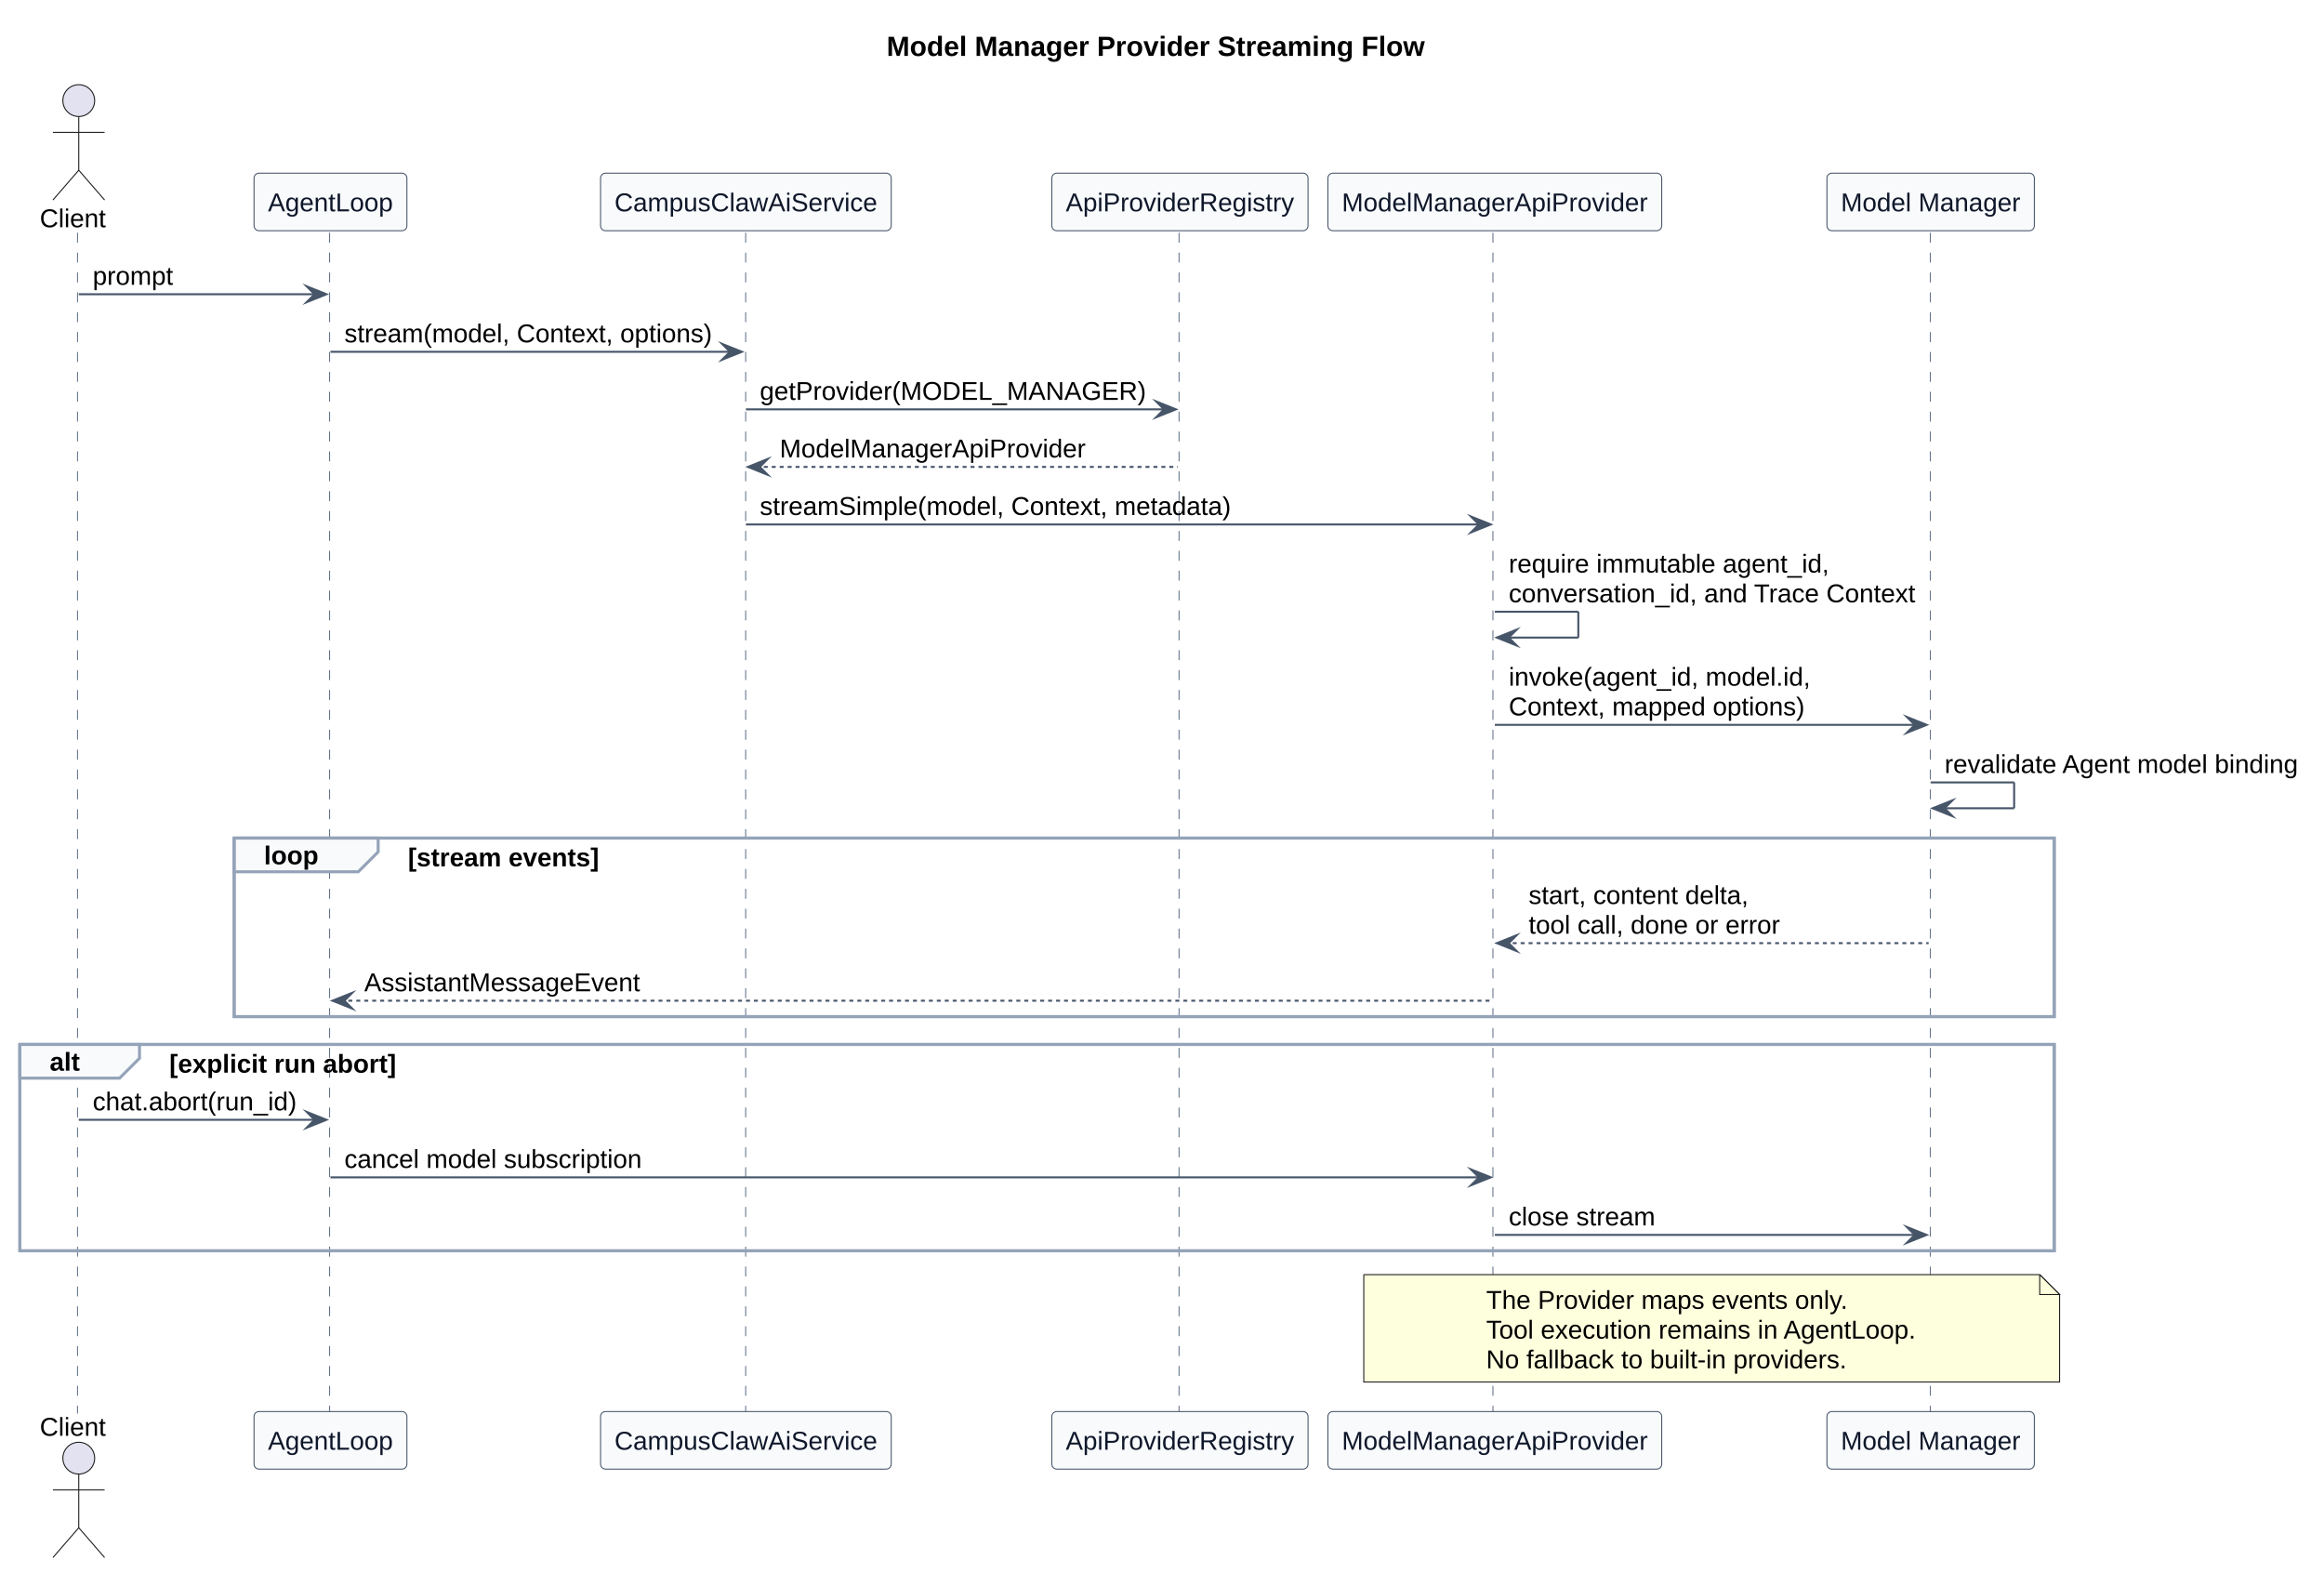
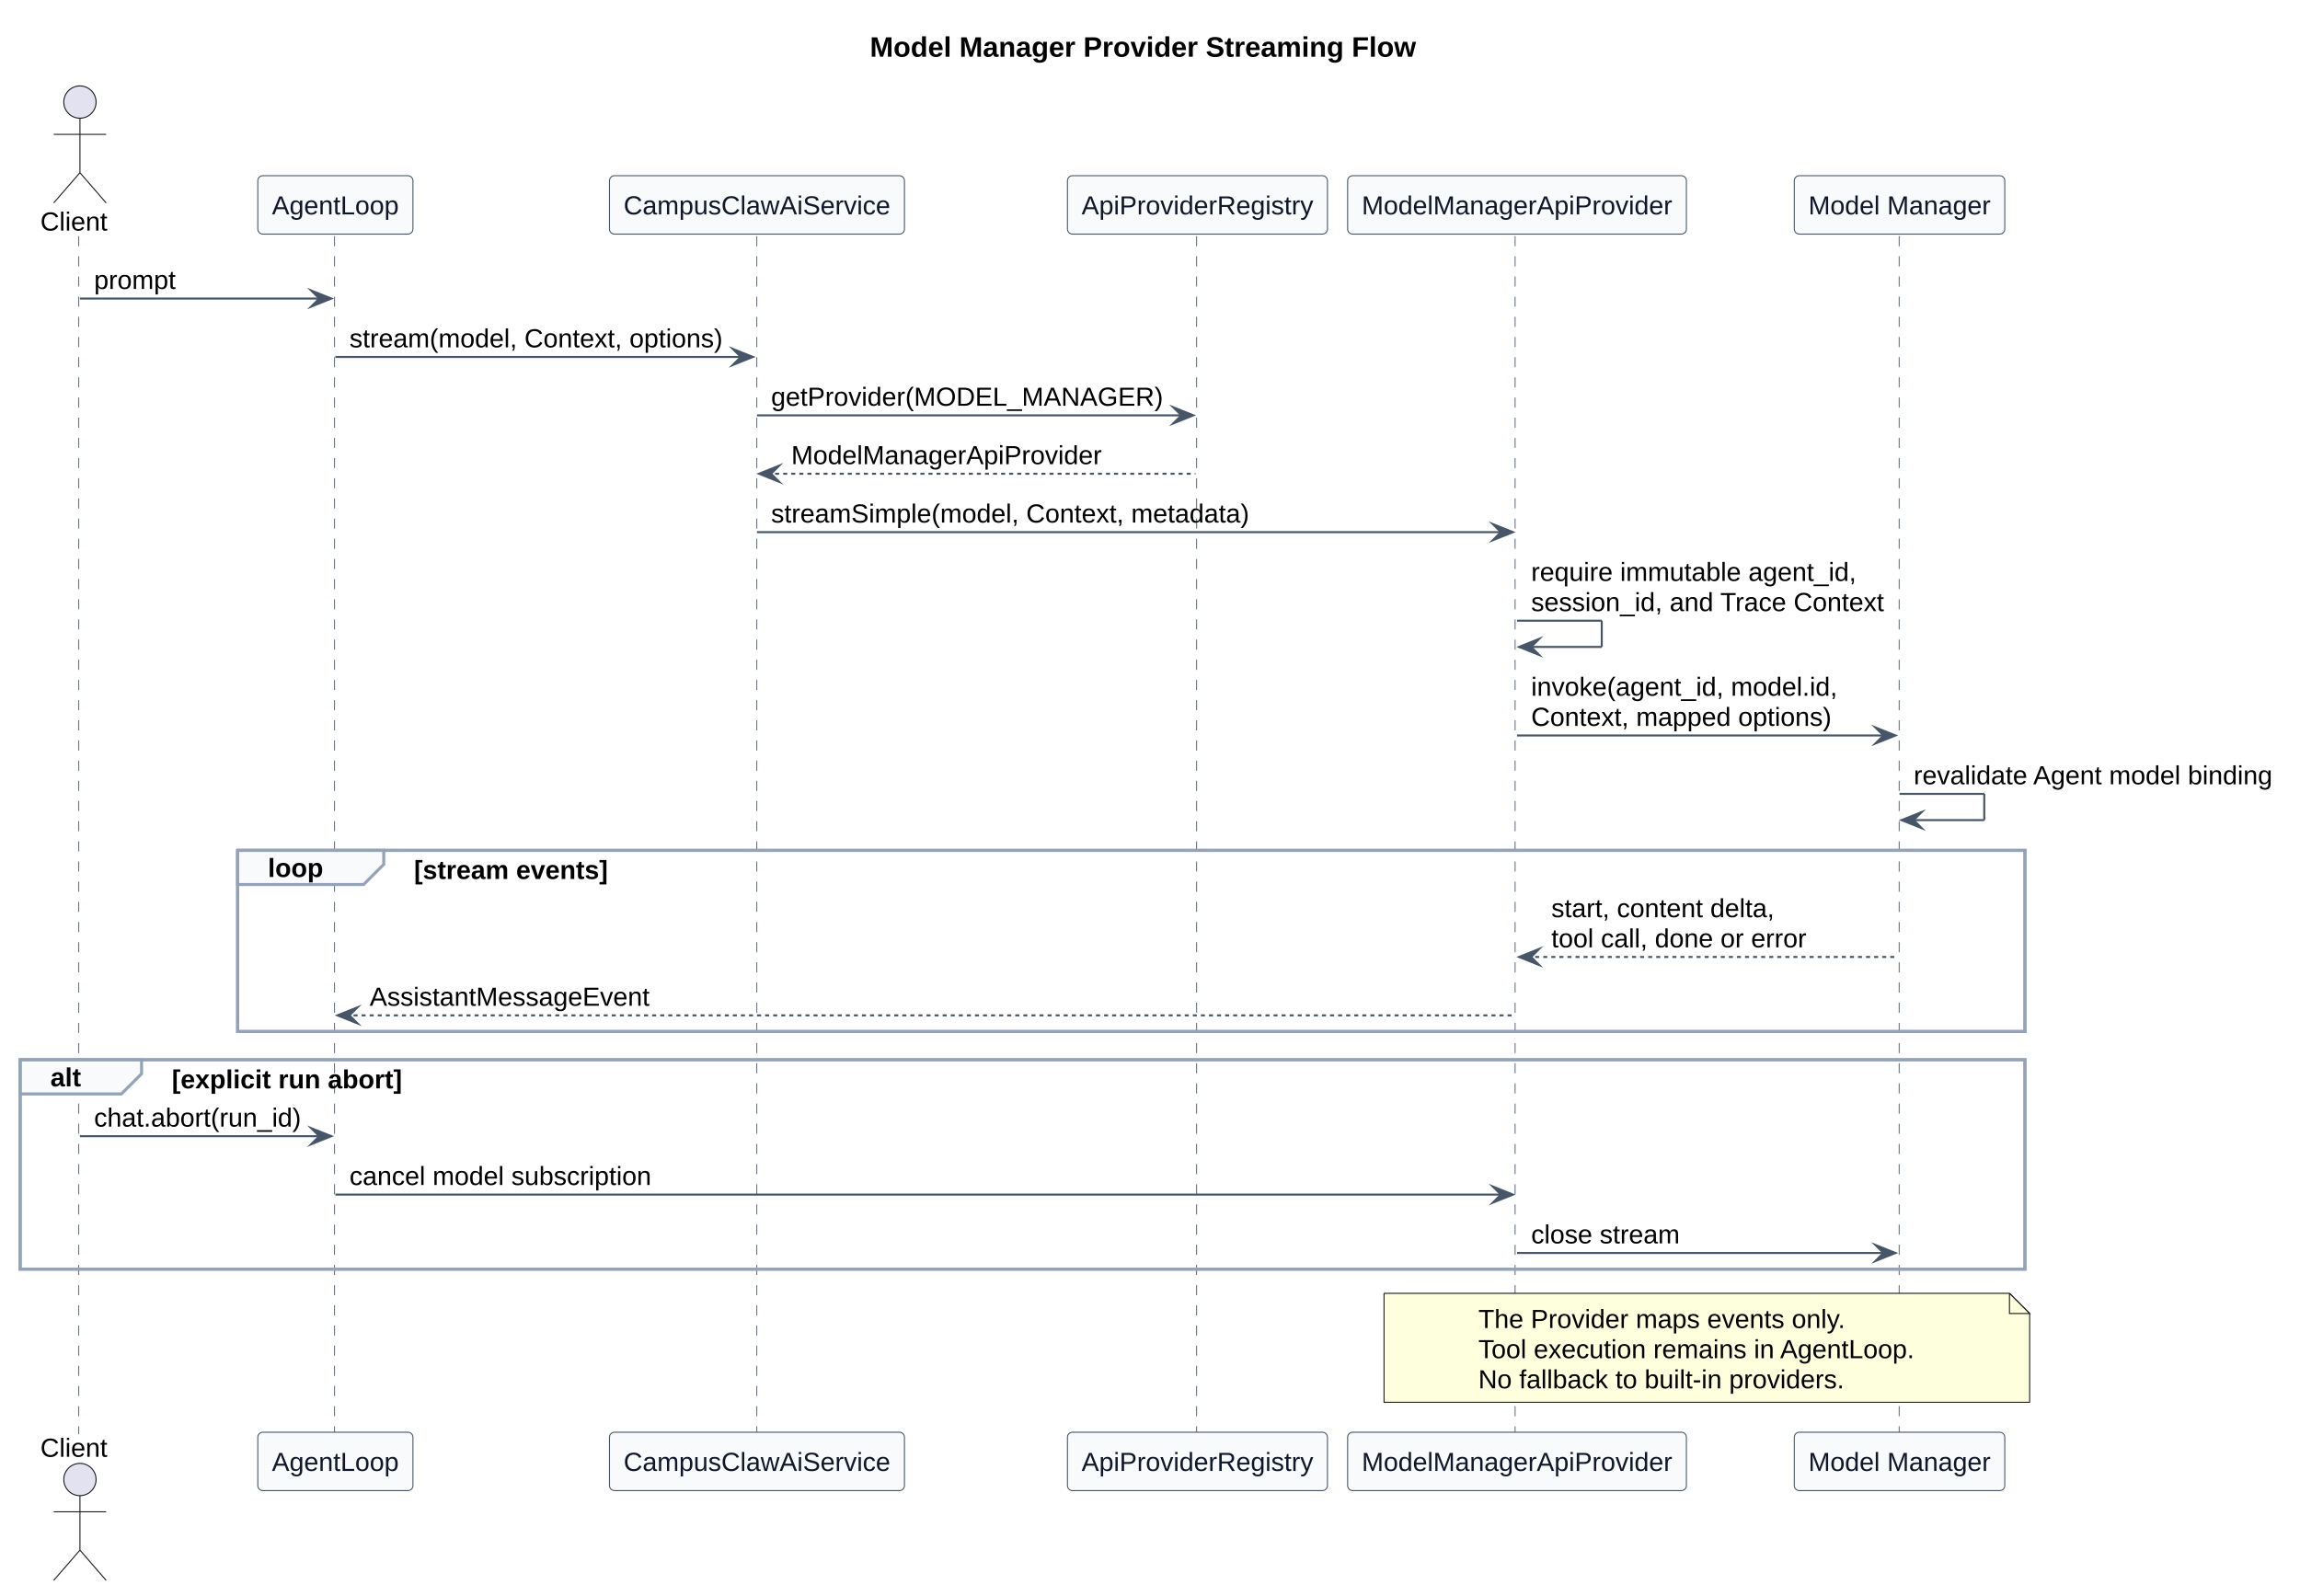
- <svg xmlns="http://www.w3.org/2000/svg" contentStyleType="text/css" data-diagram-type="SEQUENCE" height="791px" preserveAspectRatio="none" style="width:1169px;height:791px;background:#FFFFFF;" version="1.1" viewBox="0 0 1169 791" width="1169px" zoomAndPan="magnify">
+ <svg xmlns="http://www.w3.org/2000/svg" contentStyleType="text/css" data-diagram-type="SEQUENCE" height="791px" preserveAspectRatio="none" style="width:1140px;height:791px;background:#FFFFFF;" version="1.1" viewBox="0 0 1140 791" width="1140px" zoomAndPan="magnify">
  <defs />
  <g>
-     <g class="title" data-source-line="450">
-       <text fill="#000000" font-family="Arial" font-size="14" font-weight="700" lengthAdjust="spacing" textLength="270.717" x="445.965" y="28.132">Model Manager Provider Streaming Flow</text>
+     <g class="title" data-source-line="458">
+       <text fill="#000000" font-family="Arial" font-size="14" font-weight="700" lengthAdjust="spacing" textLength="270.717" x="431.15" y="28.132">Model Manager Provider Streaming Flow</text>
    </g>
-     <rect fill="none" height="89.795" style="stroke:#94A3B8;stroke-width:1.5;" width="915.52" x="117.782" y="421.535" />
-     <rect fill="none" height="103.795" style="stroke:#94A3B8;stroke-width:1.5;" width="1023.302" x="10" y="525.33" />
-     <g class="participant-lifeline" data-entity-uid="part1" data-qualified-name="Client" data-source-line="479" id="part1-lifeline">
+     <rect fill="none" height="89.795" style="stroke:#94A3B8;stroke-width:1.5;" width="885.889" x="117.782" y="421.535" />
+     <rect fill="none" height="103.795" style="stroke:#94A3B8;stroke-width:1.5;" width="993.671" x="10" y="525.33" />
+     <g class="participant-lifeline" data-entity-uid="part1" data-qualified-name="Client" data-source-line="487" id="part1-lifeline">
      <g>
        <rect fill="#000000" fill-opacity="0" height="593.923" width="8" x="35.618" y="117.047" />
        <line style="stroke:#64748B;stroke-width:0.5;stroke-dasharray:5,5;" x1="39" x2="39" y1="117.047" y2="710.971" />
      </g>
    </g>
-     <g class="participant-lifeline" data-entity-uid="part2" data-qualified-name="Loop" data-source-line="480" id="part2-lifeline">
+     <g class="participant-lifeline" data-entity-uid="part2" data-qualified-name="Loop" data-source-line="488" id="part2-lifeline">
      <g>
        <rect fill="#000000" fill-opacity="0" height="593.923" width="8" x="162.228" y="117.047" />
        <line style="stroke:#64748B;stroke-width:0.5;stroke-dasharray:5,5;" x1="165.782" x2="165.782" y1="117.047" y2="710.971" />
      </g>
    </g>
-     <g class="participant-lifeline" data-entity-uid="part3" data-qualified-name="AiService" data-source-line="481" id="part3-lifeline">
+     <g class="participant-lifeline" data-entity-uid="part3" data-qualified-name="AiService" data-source-line="489" id="part3-lifeline">
      <g>
        <rect fill="#000000" fill-opacity="0" height="593.923" width="8" x="371.192" y="117.047" />
        <line style="stroke:#64748B;stroke-width:0.5;stroke-dasharray:5,5;" x1="375.088" x2="375.088" y1="117.047" y2="710.971" />
      </g>
    </g>
-     <g class="participant-lifeline" data-entity-uid="part4" data-qualified-name="Registry" data-source-line="482" id="part4-lifeline">
+     <g class="participant-lifeline" data-entity-uid="part4" data-qualified-name="Registry" data-source-line="490" id="part4-lifeline">
      <g>
        <rect fill="#000000" fill-opacity="0" height="593.923" width="8" x="589.519" y="117.047" />
        <line style="stroke:#64748B;stroke-width:0.5;stroke-dasharray:5,5;" x1="593.083" x2="593.083" y1="117.047" y2="710.971" />
      </g>
    </g>
-     <g class="participant-lifeline" data-entity-uid="part5" data-qualified-name="Provider" data-source-line="483" id="part5-lifeline">
+     <g class="participant-lifeline" data-entity-uid="part5" data-qualified-name="Provider" data-source-line="491" id="part5-lifeline">
      <g>
        <rect fill="#000000" fill-opacity="0" height="593.923" width="8" x="747.912" y="117.047" />
        <line style="stroke:#64748B;stroke-width:0.5;stroke-dasharray:5,5;" x1="750.956" x2="750.956" y1="117.047" y2="710.971" />
      </g>
    </g>
-     <g class="participant-lifeline" data-entity-uid="part6" data-qualified-name="ModelManager" data-source-line="484" id="part6-lifeline">
+     <g class="participant-lifeline" data-entity-uid="part6" data-qualified-name="ModelManager" data-source-line="492" id="part6-lifeline">
      <g>
-         <rect fill="#000000" fill-opacity="0" height="593.923" width="8" x="967.138" y="117.047" />
-         <line style="stroke:#64748B;stroke-width:0.5;stroke-dasharray:5,5;" x1="970.975" x2="970.975" y1="117.047" y2="710.971" />
+         <rect fill="#000000" fill-opacity="0" height="593.923" width="8" x="937.507" y="117.047" />
+         <line style="stroke:#64748B;stroke-width:0.5;stroke-dasharray:5,5;" x1="941.344" x2="941.344" y1="117.047" y2="710.971" />
      </g>
    </g>
-     <g class="participant participant-head" data-entity-uid="part1" data-qualified-name="Client" data-source-line="479" id="part1-head">
+     <g class="participant participant-head" data-entity-uid="part1" data-qualified-name="Client" data-source-line="487" id="part1-head">
      <text fill="#000000" font-family="Arial" font-size="13" lengthAdjust="spacing" textLength="33.236" x="20" y="114.293">Client</text>
      <ellipse cx="39.618" cy="50.599" fill="#E2E2F0" rx="8" ry="8" style="stroke:#181818;stroke-width:0.5;" />
      <path d="M39.618,58.599 L39.618,85.599 M26.618,66.599 L52.618,66.599 M39.618,85.599 L26.618,100.599 M39.618,85.599 L52.618,100.599" fill="none" style="stroke:#181818;stroke-width:0.5;" />
    </g>
-     <g class="participant participant-tail" data-entity-uid="part1" data-qualified-name="Client" data-source-line="479" id="part1-tail">
+     <g class="participant participant-tail" data-entity-uid="part1" data-qualified-name="Client" data-source-line="487" id="part1-tail">
      <text fill="#000000" font-family="Arial" font-size="13" lengthAdjust="spacing" textLength="33.236" x="20" y="722.165">Client</text>
      <ellipse cx="39.618" cy="733.419" fill="#E2E2F0" rx="8" ry="8" style="stroke:#181818;stroke-width:0.5;" />
      <path d="M39.618,741.419 L39.618,768.419 M26.618,749.419 L52.618,749.419 M39.618,768.419 L26.618,783.419 M39.618,768.419 L52.618,783.419" fill="none" style="stroke:#181818;stroke-width:0.5;" />
    </g>
-     <g class="participant participant-head" data-entity-uid="part2" data-qualified-name="Loop" data-source-line="480" id="part2-head">
+     <g class="participant participant-head" data-entity-uid="part2" data-qualified-name="Loop" data-source-line="488" id="part2-head">
      <rect fill="#F8FAFC" height="28.949" rx="2.5" ry="2.5" style="stroke:#475569;stroke-width:0.5;" width="76.893" x="127.782" y="87.099" />
      <text fill="#0F172A" font-family="Arial" font-size="13" lengthAdjust="spacing" textLength="62.893" x="134.782" y="106.293">AgentLoop</text>
    </g>
-     <g class="participant participant-tail" data-entity-uid="part2" data-qualified-name="Loop" data-source-line="480" id="part2-tail">
+     <g class="participant participant-tail" data-entity-uid="part2" data-qualified-name="Loop" data-source-line="488" id="part2-tail">
      <rect fill="#F8FAFC" height="28.949" rx="2.5" ry="2.5" style="stroke:#475569;stroke-width:0.5;" width="76.893" x="127.782" y="709.971" />
      <text fill="#0F172A" font-family="Arial" font-size="13" lengthAdjust="spacing" textLength="62.893" x="134.782" y="729.165">AgentLoop</text>
    </g>
-     <g class="participant participant-head" data-entity-uid="part3" data-qualified-name="AiService" data-source-line="481" id="part3-head">
+     <g class="participant participant-head" data-entity-uid="part3" data-qualified-name="AiService" data-source-line="489" id="part3-head">
      <rect fill="#F8FAFC" height="28.949" rx="2.5" ry="2.5" style="stroke:#475569;stroke-width:0.5;" width="146.209" x="302.088" y="87.099" />
      <text fill="#0F172A" font-family="Arial" font-size="13" lengthAdjust="spacing" textLength="132.209" x="309.088" y="106.293">CampusClawAiService</text>
    </g>
-     <g class="participant participant-tail" data-entity-uid="part3" data-qualified-name="AiService" data-source-line="481" id="part3-tail">
+     <g class="participant participant-tail" data-entity-uid="part3" data-qualified-name="AiService" data-source-line="489" id="part3-tail">
      <rect fill="#F8FAFC" height="28.949" rx="2.5" ry="2.5" style="stroke:#475569;stroke-width:0.5;" width="146.209" x="302.088" y="709.971" />
      <text fill="#0F172A" font-family="Arial" font-size="13" lengthAdjust="spacing" textLength="132.209" x="309.088" y="729.165">CampusClawAiService</text>
    </g>
-     <g class="participant participant-head" data-entity-uid="part4" data-qualified-name="Registry" data-source-line="482" id="part4-head">
+     <g class="participant participant-head" data-entity-uid="part4" data-qualified-name="Registry" data-source-line="490" id="part4-head">
      <rect fill="#F8FAFC" height="28.949" rx="2.5" ry="2.5" style="stroke:#475569;stroke-width:0.5;" width="128.874" x="529.083" y="87.099" />
      <text fill="#0F172A" font-family="Arial" font-size="13" lengthAdjust="spacing" textLength="114.874" x="536.083" y="106.293">ApiProviderRegistry</text>
    </g>
-     <g class="participant participant-tail" data-entity-uid="part4" data-qualified-name="Registry" data-source-line="482" id="part4-tail">
+     <g class="participant participant-tail" data-entity-uid="part4" data-qualified-name="Registry" data-source-line="490" id="part4-tail">
      <rect fill="#F8FAFC" height="28.949" rx="2.5" ry="2.5" style="stroke:#475569;stroke-width:0.5;" width="128.874" x="529.083" y="709.971" />
      <text fill="#0F172A" font-family="Arial" font-size="13" lengthAdjust="spacing" textLength="114.874" x="536.083" y="729.165">ApiProviderRegistry</text>
    </g>
-     <g class="participant participant-head" data-entity-uid="part5" data-qualified-name="Provider" data-source-line="483" id="part5-head">
+     <g class="participant participant-head" data-entity-uid="part5" data-qualified-name="Provider" data-source-line="491" id="part5-head">
      <rect fill="#F8FAFC" height="28.949" rx="2.5" ry="2.5" style="stroke:#475569;stroke-width:0.5;" width="167.912" x="667.956" y="87.099" />
      <text fill="#0F172A" font-family="Arial" font-size="13" lengthAdjust="spacing" textLength="153.912" x="674.956" y="106.293">ModelManagerApiProvider</text>
    </g>
-     <g class="participant participant-tail" data-entity-uid="part5" data-qualified-name="Provider" data-source-line="483" id="part5-tail">
+     <g class="participant participant-tail" data-entity-uid="part5" data-qualified-name="Provider" data-source-line="491" id="part5-tail">
      <rect fill="#F8FAFC" height="28.949" rx="2.5" ry="2.5" style="stroke:#475569;stroke-width:0.5;" width="167.912" x="667.956" y="709.971" />
      <text fill="#0F172A" font-family="Arial" font-size="13" lengthAdjust="spacing" textLength="153.912" x="674.956" y="729.165">ModelManagerApiProvider</text>
    </g>
-     <g class="participant participant-head" data-entity-uid="part6" data-qualified-name="ModelManager" data-source-line="484" id="part6-head">
-       <rect fill="#F8FAFC" height="28.949" rx="2.5" ry="2.5" style="stroke:#475569;stroke-width:0.5;" width="104.327" x="918.975" y="87.099" />
-       <text fill="#0F172A" font-family="Arial" font-size="13" lengthAdjust="spacing" textLength="90.327" x="925.975" y="106.293">Model Manager</text>
+     <g class="participant participant-head" data-entity-uid="part6" data-qualified-name="ModelManager" data-source-line="492" id="part6-head">
+       <rect fill="#F8FAFC" height="28.949" rx="2.5" ry="2.5" style="stroke:#475569;stroke-width:0.5;" width="104.327" x="889.344" y="87.099" />
+       <text fill="#0F172A" font-family="Arial" font-size="13" lengthAdjust="spacing" textLength="90.327" x="896.344" y="106.293">Model Manager</text>
    </g>
-     <g class="participant participant-tail" data-entity-uid="part6" data-qualified-name="ModelManager" data-source-line="484" id="part6-tail">
-       <rect fill="#F8FAFC" height="28.949" rx="2.5" ry="2.5" style="stroke:#475569;stroke-width:0.5;" width="104.327" x="918.975" y="709.971" />
-       <text fill="#0F172A" font-family="Arial" font-size="13" lengthAdjust="spacing" textLength="90.327" x="925.975" y="729.165">Model Manager</text>
+     <g class="participant participant-tail" data-entity-uid="part6" data-qualified-name="ModelManager" data-source-line="492" id="part6-tail">
+       <rect fill="#F8FAFC" height="28.949" rx="2.5" ry="2.5" style="stroke:#475569;stroke-width:0.5;" width="104.327" x="889.344" y="709.971" />
+       <text fill="#0F172A" font-family="Arial" font-size="13" lengthAdjust="spacing" textLength="90.327" x="896.344" y="729.165">Model Manager</text>
    </g>
-     <g class="message" data-entity-1="part1" data-entity-2="part2" data-source-line="486" id="msg1">
+     <g class="message" data-entity-1="part1" data-entity-2="part2" data-source-line="494" id="msg1">
      <polygon fill="#475569" points="154.228,143.996,164.228,147.996,154.228,151.996,158.228,147.996" style="stroke:#475569;stroke-width:1;stroke-linejoin:miter;stroke-miterlimit:10;" />
      <line style="stroke:#475569;stroke-width:1;" x1="39.618" x2="160.228" y1="147.996" y2="147.996" />
      <text fill="#000000" font-family="Arial" font-size="13" lengthAdjust="spacing" textLength="40.46" x="46.618" y="143.241">prompt</text>
    </g>
-     <g class="message" data-entity-1="part2" data-entity-2="part3" data-source-line="487" id="msg2">
+     <g class="message" data-entity-1="part2" data-entity-2="part3" data-source-line="495" id="msg2">
      <polygon fill="#475569" points="363.192,172.945,373.192,176.945,363.192,180.945,367.192,176.945" style="stroke:#475569;stroke-width:1;stroke-linejoin:miter;stroke-miterlimit:10;" />
      <line style="stroke:#475569;stroke-width:1;" x1="166.228" x2="369.192" y1="176.945" y2="176.945" />
      <text fill="#000000" font-family="Arial" font-size="13" lengthAdjust="spacing" textLength="184.964" x="173.228" y="172.19">stream(model, Context, options)</text>
    </g>
-     <g class="message" data-entity-1="part3" data-entity-2="part4" data-source-line="488" id="msg3">
+     <g class="message" data-entity-1="part3" data-entity-2="part4" data-source-line="496" id="msg3">
      <polygon fill="#475569" points="581.519,201.894,591.519,205.894,581.519,209.894,585.519,205.894" style="stroke:#475569;stroke-width:1;stroke-linejoin:miter;stroke-miterlimit:10;" />
      <line style="stroke:#475569;stroke-width:1;" x1="375.192" x2="587.519" y1="205.894" y2="205.894" />
      <text fill="#000000" font-family="Arial" font-size="13" lengthAdjust="spacing" textLength="194.327" x="382.192" y="201.139">getProvider(MODEL_MANAGER)</text>
    </g>
-     <g class="message" data-entity-1="part4" data-entity-2="part3" data-source-line="489" id="msg4">
+     <g class="message" data-entity-1="part4" data-entity-2="part3" data-source-line="497" id="msg4">
      <polygon fill="#475569" points="386.192,230.842,376.192,234.842,386.192,238.842,382.192,234.842" style="stroke:#475569;stroke-width:1;stroke-linejoin:miter;stroke-miterlimit:10;" />
      <line style="stroke:#475569;stroke-width:1;stroke-dasharray:2,2;" x1="380.192" x2="592.519" y1="234.842" y2="234.842" />
      <text fill="#000000" font-family="Arial" font-size="13" lengthAdjust="spacing" textLength="153.912" x="392.192" y="230.087">ModelManagerApiProvider</text>
    </g>
-     <g class="message" data-entity-1="part3" data-entity-2="part5" data-source-line="490" id="msg5">
+     <g class="message" data-entity-1="part3" data-entity-2="part5" data-source-line="498" id="msg5">
      <polygon fill="#475569" points="739.912,259.791,749.912,263.791,739.912,267.791,743.912,263.791" style="stroke:#475569;stroke-width:1;stroke-linejoin:miter;stroke-miterlimit:10;" />
      <line style="stroke:#475569;stroke-width:1;" x1="375.192" x2="745.912" y1="263.791" y2="263.791" />
      <text fill="#000000" font-family="Arial" font-size="13" lengthAdjust="spacing" textLength="236.983" x="382.192" y="259.036">streamSimple(model, Context, metadata)</text>
    </g>
-     <g class="message" data-entity-1="part5" data-entity-2="part5" data-source-line="491" id="msg6">
+     <g class="message" data-entity-1="part5" data-entity-2="part5" data-source-line="499" id="msg6">
      <line style="stroke:#475569;stroke-width:1;" x1="751.912" x2="793.912" y1="307.688" y2="307.688" />
      <line style="stroke:#475569;stroke-width:1;" x1="793.912" x2="793.912" y1="307.688" y2="320.688" />
      <line style="stroke:#475569;stroke-width:1;" x1="752.912" x2="793.912" y1="320.688" y2="320.688" />
      <polygon fill="#475569" points="762.912,316.688,752.912,320.688,762.912,324.688,758.912,320.688" style="stroke:#475569;stroke-width:1;stroke-linejoin:miter;stroke-miterlimit:10;" />
      <text fill="#000000" font-family="Arial" font-size="13" lengthAdjust="spacing" textLength="161.148" x="758.912" y="287.985">require immutable agent_id,</text>
-       <text fill="#000000" font-family="Arial" font-size="13" lengthAdjust="spacing" textLength="205.226" x="758.912" y="302.934">conversation_id, and Trace Context</text>
+       <text fill="#000000" font-family="Arial" font-size="13" lengthAdjust="spacing" textLength="175.595" x="758.912" y="302.934">session_id, and Trace Context</text>
    </g>
-     <g class="message" data-entity-1="part5" data-entity-2="part6" data-source-line="492" id="msg7">
-       <polygon fill="#475569" points="959.138,360.586,969.138,364.586,959.138,368.586,963.138,364.586" style="stroke:#475569;stroke-width:1;stroke-linejoin:miter;stroke-miterlimit:10;" />
-       <line style="stroke:#475569;stroke-width:1;" x1="751.912" x2="965.138" y1="364.586" y2="364.586" />
+     <g class="message" data-entity-1="part5" data-entity-2="part6" data-source-line="500" id="msg7">
+       <polygon fill="#475569" points="929.507,360.586,939.507,364.586,929.507,368.586,933.507,364.586" style="stroke:#475569;stroke-width:1;stroke-linejoin:miter;stroke-miterlimit:10;" />
+       <line style="stroke:#475569;stroke-width:1;" x1="751.912" x2="935.507" y1="364.586" y2="364.586" />
      <text fill="#000000" font-family="Arial" font-size="13" lengthAdjust="spacing" textLength="151.76" x="758.912" y="344.882">invoke(agent_id, model.id,</text>
      <text fill="#000000" font-family="Arial" font-size="13" lengthAdjust="spacing" textLength="148.865" x="758.912" y="359.831">Context, mapped options)</text>
    </g>
-     <g class="message" data-entity-1="part6" data-entity-2="part6" data-source-line="493" id="msg8">
-       <line style="stroke:#475569;stroke-width:1;" x1="971.138" x2="1013.138" y1="393.535" y2="393.535" />
-       <line style="stroke:#475569;stroke-width:1;" x1="1013.138" x2="1013.138" y1="393.535" y2="406.535" />
-       <line style="stroke:#475569;stroke-width:1;" x1="972.138" x2="1013.138" y1="406.535" y2="406.535" />
-       <polygon fill="#475569" points="982.138,402.535,972.138,406.535,982.138,410.535,978.138,406.535" style="stroke:#475569;stroke-width:1;stroke-linejoin:miter;stroke-miterlimit:10;" />
-       <text fill="#000000" font-family="Arial" font-size="13" lengthAdjust="spacing" textLength="178.509" x="978.138" y="388.78">revalidate Agent model binding</text>
+     <g class="message" data-entity-1="part6" data-entity-2="part6" data-source-line="501" id="msg8">
+       <line style="stroke:#475569;stroke-width:1;" x1="941.507" x2="983.507" y1="393.535" y2="393.535" />
+       <line style="stroke:#475569;stroke-width:1;" x1="983.507" x2="983.507" y1="393.535" y2="406.535" />
+       <line style="stroke:#475569;stroke-width:1;" x1="942.507" x2="983.507" y1="406.535" y2="406.535" />
+       <polygon fill="#475569" points="952.507,402.535,942.507,406.535,952.507,410.535,948.507,406.535" style="stroke:#475569;stroke-width:1;stroke-linejoin:miter;stroke-miterlimit:10;" />
+       <text fill="#000000" font-family="Arial" font-size="13" lengthAdjust="spacing" textLength="178.509" x="948.507" y="388.78">revalidate Agent model binding</text>
    </g>
    <path d="M117.782,421.535 L190.216,421.535 L190.216,428.483 L180.216,438.483 L117.782,438.483 L117.782,421.535" fill="#F8FAFC" style="stroke:#94A3B8;stroke-width:1.5;" />
-     <rect fill="none" height="89.795" style="stroke:#94A3B8;stroke-width:1.5;" width="915.52" x="117.782" y="421.535" />
+     <rect fill="none" height="89.795" style="stroke:#94A3B8;stroke-width:1.5;" width="885.889" x="117.782" y="421.535" />
    <text fill="#000000" font-family="Arial" font-size="13" font-weight="700" lengthAdjust="spacing" textLength="27.435" x="132.782" y="434.728">loop</text>
    <text fill="#000000" font-family="Arial" font-size="13" font-weight="700" lengthAdjust="spacing" textLength="96.097" x="205.216" y="435.728">[stream events]</text>
-     <g class="message" data-entity-1="part6" data-entity-2="part5" data-source-line="496" id="msg9">
+     <g class="message" data-entity-1="part6" data-entity-2="part5" data-source-line="504" id="msg9">
      <polygon fill="#475569" points="762.912,470.381,752.912,474.381,762.912,478.381,758.912,474.381" style="stroke:#475569;stroke-width:1;stroke-linejoin:miter;stroke-miterlimit:10;" />
-       <line style="stroke:#475569;stroke-width:1;stroke-dasharray:2,2;" x1="756.912" x2="970.138" y1="474.381" y2="474.381" />
+       <line style="stroke:#475569;stroke-width:1;stroke-dasharray:2,2;" x1="756.912" x2="940.507" y1="474.381" y2="474.381" />
      <text fill="#000000" font-family="Arial" font-size="13" lengthAdjust="spacing" textLength="110.564" x="768.912" y="454.677">start, content delta,</text>
      <text fill="#000000" font-family="Arial" font-size="13" lengthAdjust="spacing" textLength="126.452" x="768.912" y="469.626">tool call, done or error</text>
    </g>
-     <g class="message" data-entity-1="part5" data-entity-2="part2" data-source-line="497" id="msg10">
+     <g class="message" data-entity-1="part5" data-entity-2="part2" data-source-line="505" id="msg10">
      <polygon fill="#475569" points="177.228,499.33,167.228,503.33,177.228,507.33,173.228,503.33" style="stroke:#475569;stroke-width:1;stroke-linejoin:miter;stroke-miterlimit:10;" />
      <line style="stroke:#475569;stroke-width:1;stroke-dasharray:2,2;" x1="171.228" x2="750.912" y1="503.33" y2="503.33" />
      <text fill="#000000" font-family="Arial" font-size="13" lengthAdjust="spacing" textLength="138.734" x="183.228" y="498.575">AssistantMessageEvent</text>
    </g>
    <path d="M10,525.33 L70.171,525.33 L70.171,532.278 L60.171,542.278 L10,542.278 L10,525.33" fill="#F8FAFC" style="stroke:#94A3B8;stroke-width:1.5;" />
-     <rect fill="none" height="103.795" style="stroke:#94A3B8;stroke-width:1.5;" width="1023.302" x="10" y="525.33" />
+     <rect fill="none" height="103.795" style="stroke:#94A3B8;stroke-width:1.5;" width="993.671" x="10" y="525.33" />
    <text fill="#000000" font-family="Arial" font-size="13" font-weight="700" lengthAdjust="spacing" textLength="15.171" x="25" y="538.523">alt</text>
    <text fill="#000000" font-family="Arial" font-size="13" font-weight="700" lengthAdjust="spacing" textLength="114.118" x="85.171" y="539.523">[explicit run abort]</text>
-     <g class="message" data-entity-1="part1" data-entity-2="part2" data-source-line="501" id="msg11">
+     <g class="message" data-entity-1="part1" data-entity-2="part2" data-source-line="509" id="msg11">
      <polygon fill="#475569" points="154.228,559.227,164.228,563.227,154.228,567.227,158.228,563.227" style="stroke:#475569;stroke-width:1;stroke-linejoin:miter;stroke-miterlimit:10;" />
      <line style="stroke:#475569;stroke-width:1;" x1="39.618" x2="160.228" y1="563.227" y2="563.227" />
      <text fill="#000000" font-family="Arial" font-size="13" lengthAdjust="spacing" textLength="102.61" x="46.618" y="558.472">chat.abort(run_id)</text>
    </g>
-     <g class="message" data-entity-1="part2" data-entity-2="part5" data-source-line="502" id="msg12">
+     <g class="message" data-entity-1="part2" data-entity-2="part5" data-source-line="510" id="msg12">
      <polygon fill="#475569" points="739.912,588.176,749.912,592.176,739.912,596.176,743.912,592.176" style="stroke:#475569;stroke-width:1;stroke-linejoin:miter;stroke-miterlimit:10;" />
      <line style="stroke:#475569;stroke-width:1;" x1="166.228" x2="745.912" y1="592.176" y2="592.176" />
      <text fill="#000000" font-family="Arial" font-size="13" lengthAdjust="spacing" textLength="149.576" x="173.228" y="587.421">cancel model subscription</text>
    </g>
-     <g class="message" data-entity-1="part5" data-entity-2="part6" data-source-line="503" id="msg13">
-       <polygon fill="#475569" points="959.138,617.125,969.138,621.125,959.138,625.125,963.138,621.125" style="stroke:#475569;stroke-width:1;stroke-linejoin:miter;stroke-miterlimit:10;" />
-       <line style="stroke:#475569;stroke-width:1;" x1="751.912" x2="965.138" y1="621.125" y2="621.125" />
+     <g class="message" data-entity-1="part5" data-entity-2="part6" data-source-line="511" id="msg13">
+       <polygon fill="#475569" points="929.507,617.125,939.507,621.125,929.507,625.125,933.507,621.125" style="stroke:#475569;stroke-width:1;stroke-linejoin:miter;stroke-miterlimit:10;" />
+       <line style="stroke:#475569;stroke-width:1;" x1="751.912" x2="935.507" y1="621.125" y2="621.125" />
      <text fill="#000000" font-family="Arial" font-size="13" lengthAdjust="spacing" textLength="73.69" x="758.912" y="616.37">close stream</text>
    </g>
-     <path d="M686,641.125 L686,695.125 L1036,695.125 L1036,651.125 L1026,641.125 L686,641.125" fill="#FEFFDD" style="stroke:#181818;stroke-width:0.5;" />
-     <path d="M1026,641.125 L1026,651.125 L1036,651.125 L1026,641.125" fill="#FEFFDD" style="stroke:#181818;stroke-width:0.5;" />
-     <text fill="#000000" font-family="Arial" font-size="13" lengthAdjust="spacing" textLength="182.806" x="747.55" y="658.318">The Provider maps events only.</text>
-     <text fill="#000000" font-family="Arial" font-size="13" lengthAdjust="spacing" textLength="218.245" x="747.55" y="673.267">Tool execution remains in AgentLoop.</text>
-     <text fill="#000000" font-family="Arial" font-size="13" lengthAdjust="spacing" textLength="181.359" x="747.55" y="688.216">No fallback to built-in providers.</text>
+     <path d="M686,641.125 L686,695.125 L1006,695.125 L1006,651.125 L996,641.125 L686,641.125" fill="#FEFFDD" style="stroke:#181818;stroke-width:0.5;" />
+     <path d="M996,641.125 L996,651.125 L1006,651.125 L996,641.125" fill="#FEFFDD" style="stroke:#181818;stroke-width:0.5;" />
+     <text fill="#000000" font-family="Arial" font-size="13" lengthAdjust="spacing" textLength="182.806" x="732.735" y="658.318">The Provider maps events only.</text>
+     <text fill="#000000" font-family="Arial" font-size="13" lengthAdjust="spacing" textLength="218.245" x="732.735" y="673.267">Tool execution remains in AgentLoop.</text>
+     <text fill="#000000" font-family="Arial" font-size="13" lengthAdjust="spacing" textLength="181.359" x="732.735" y="688.216">No fallback to built-in providers.</text>
  </g>
</svg>
